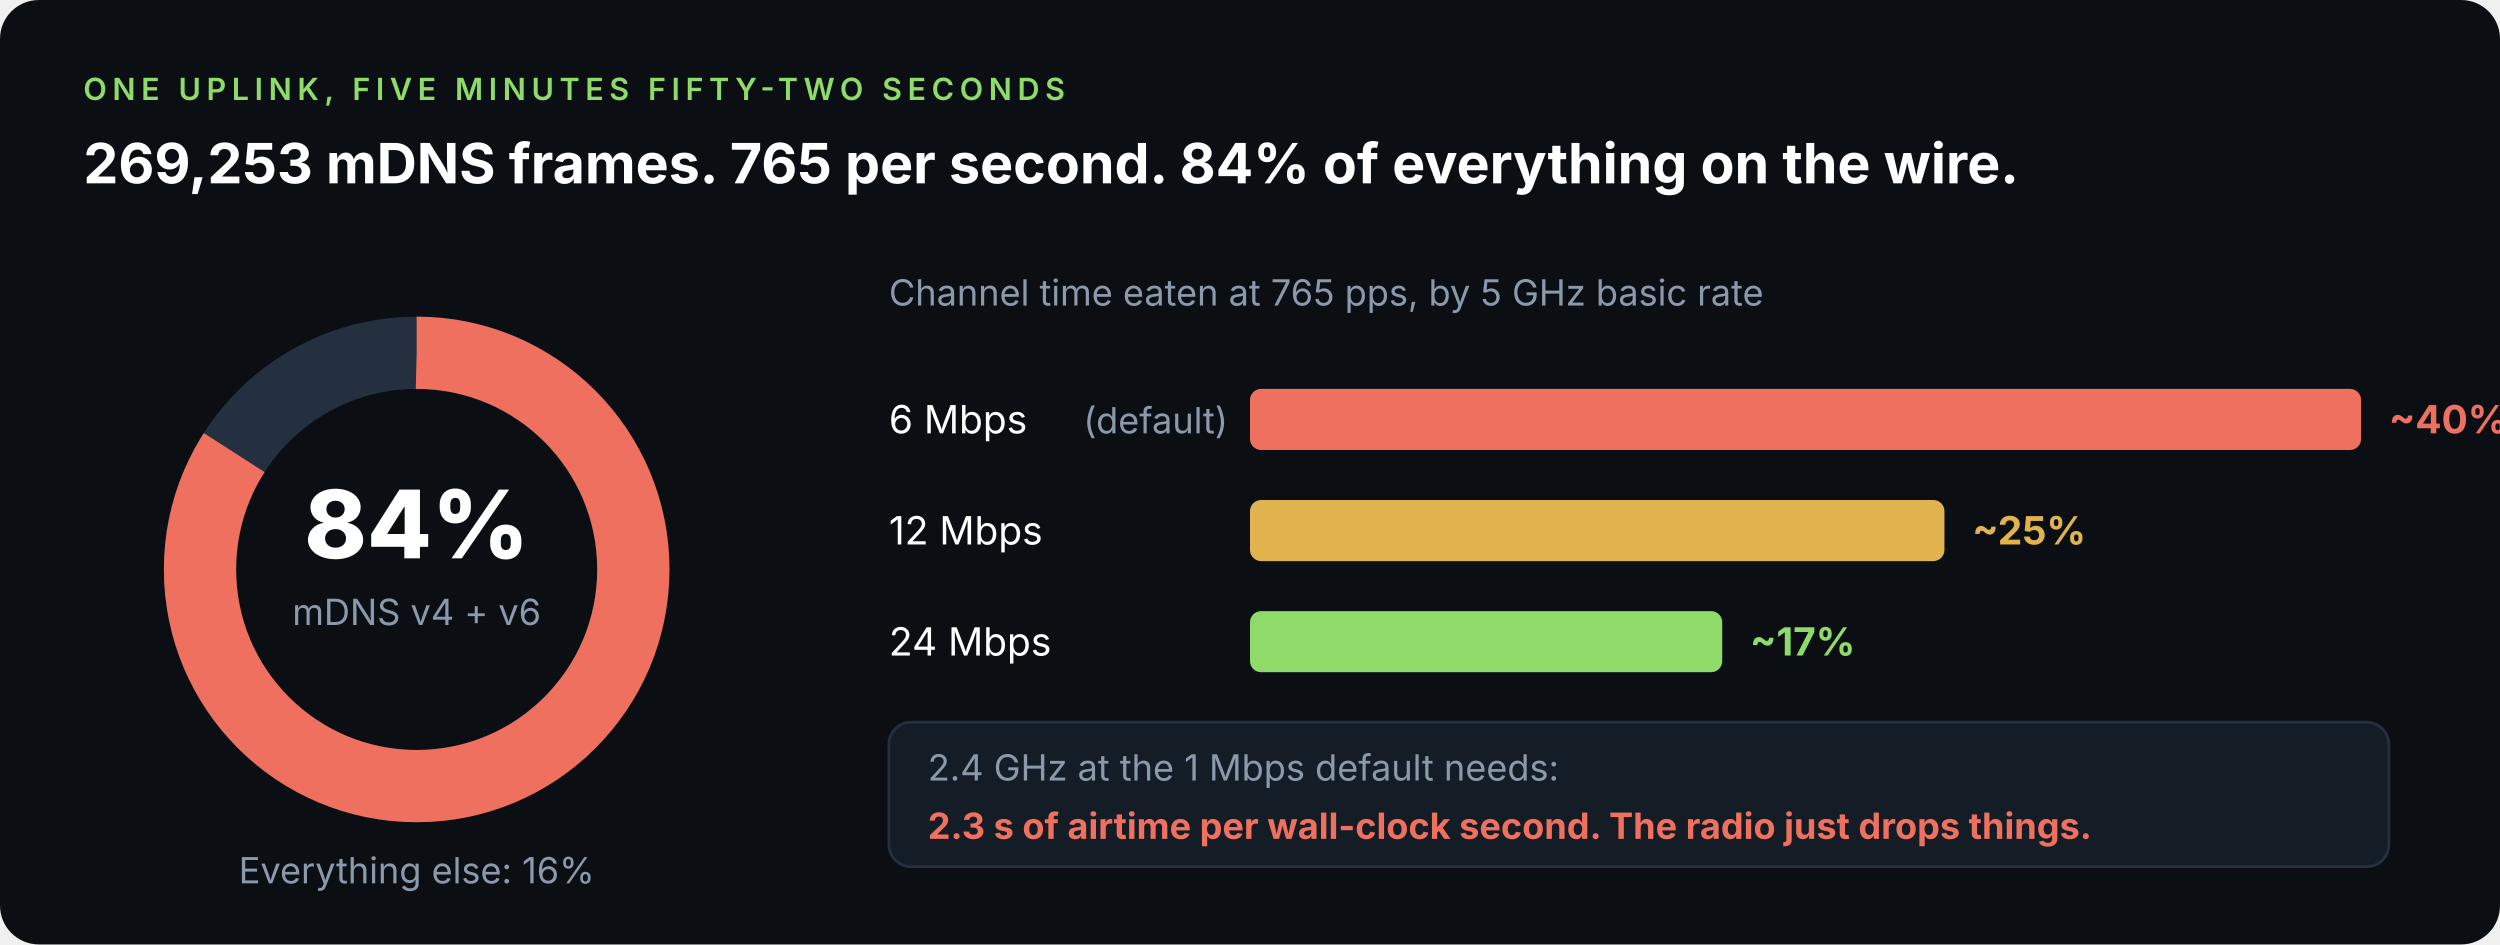
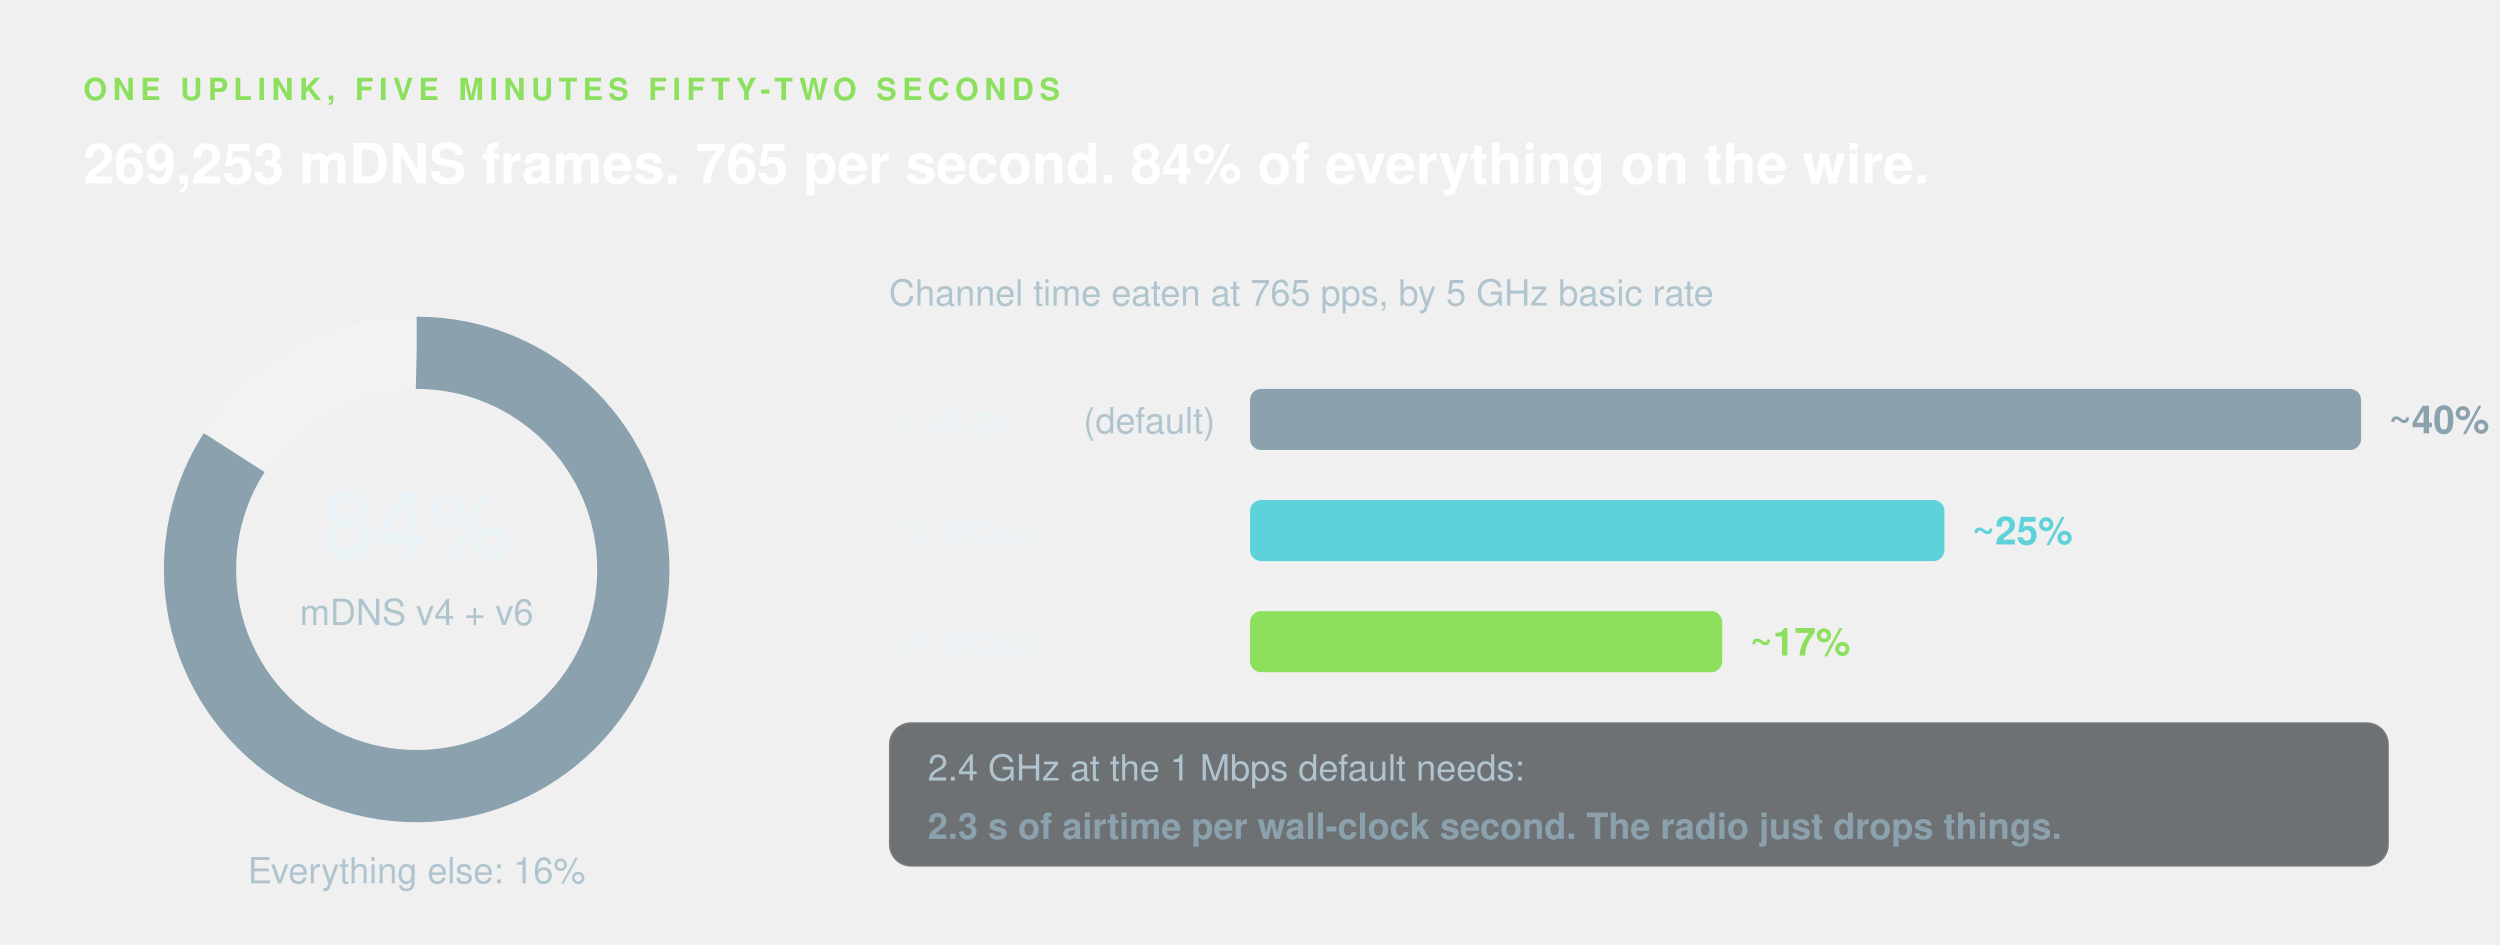
<svg xmlns="http://www.w3.org/2000/svg" viewBox="0 0 900 340" role="img" aria-label="84 percent of uplink frames were mDNS; airtime cost by basic rate">
  <defs>
    <style>
-     .t{font-family:Inter,Segoe UI,system-ui,sans-serif}
-     .lbl{fill:#8A99AB;font-size:13px}.big{fill:#fff;font-size:20px;font-weight:700}
-     .eyebrow{fill:#8FDB69;font-size:11px;letter-spacing:2px;font-weight:600}
-     .mono{font-family:ui-monospace,Menlo,monospace;font-size:12px}
+     .t{font-family:Instrument Sans,-apple-system,Helvetica,sans-serif}
+     .lbl{fill:#B0C4CF;font-size:13px}.big{fill:#fff;font-size:20px;font-weight:700}
+     .eyebrow{fill:#8CE05E;font-size:11px;letter-spacing:2px;font-weight:600}
+     .mono{font-family:JetBrains Mono,ui-monospace,Menlo,monospace;font-size:12px}
  </style>
  </defs>
-   <rect width="900" height="340" rx="14" fill="#0B0F14" />
  <text x="30" y="36" class="t eyebrow">ONE UPLINK, FIVE MINUTES FIFTY-TWO SECONDS</text>
  <text x="30" y="66" class="t big">269,253 mDNS frames. 765 per second. 84% of everything on the wire.</text>
  <g transform="translate(150,205)">
-     <circle r="78" fill="none" stroke="#243040" stroke-width="26" />
-     <circle r="78" fill="none" stroke="#F0705F" stroke-width="26" stroke-dasharray="412 490" transform="rotate(-90)" stroke-linecap="butt" />
-     <text y="-4" text-anchor="middle" class="t" fill="#fff" font-size="34" font-weight="800">84%</text>
+     <circle r="78" fill="none" stroke="rgba(255,255,255,0.12)" stroke-width="26" />
+     <circle r="78" fill="none" stroke="#8BA2AE" stroke-width="26" stroke-dasharray="412 490" transform="rotate(-90)" stroke-linecap="butt" />
+     <text y="-4" text-anchor="middle" class="t" fill="#EAF2F6" font-size="34" font-weight="800">84%</text>
    <text y="20" text-anchor="middle" class="t lbl">mDNS v4 + v6</text>
  </g>
  <text x="150" y="318" text-anchor="middle" class="t lbl">Everything else: 16%</text>
  <g class="t" transform="translate(320,110)">
    <text x="0" y="0" class="lbl">Channel time eaten at 765 pps, by 5 GHz basic rate</text>
    <g transform="translate(0,22)">
-       <text x="0" y="24" fill="#fff" font-size="14">6 Mbps</text>
+       <text x="0" y="24" fill="#EAF2F6" font-size="14">6 Mbps</text>
      <text x="70" y="24" class="lbl" font-size="11">(default)</text>
-       <rect x="130" y="8" width="400" height="22" rx="4" fill="#F0705F" />
-       <text x="540" y="24" fill="#F0705F" font-size="14" font-weight="700">~40%</text>
+       <rect x="130" y="8" width="400" height="22" rx="4" fill="#8BA2AE" />
+       <text x="540" y="24" fill="#8BA2AE" font-size="14" font-weight="700">~40%</text>
    </g>
    <g transform="translate(0,62)">
-       <text x="0" y="24" fill="#fff" font-size="14">12 Mbps</text>
-       <rect x="130" y="8" width="250" height="22" rx="4" fill="#E0B34E" />
-       <text x="390" y="24" fill="#E0B34E" font-size="14" font-weight="700">~25%</text>
+       <text x="0" y="24" fill="#EAF2F6" font-size="14">12 Mbps</text>
+       <rect x="130" y="8" width="250" height="22" rx="4" fill="#5ED2DA" />
+       <text x="390" y="24" fill="#5ED2DA" font-size="14" font-weight="700">~25%</text>
    </g>
    <g transform="translate(0,102)">
-       <text x="0" y="24" fill="#fff" font-size="14">24 Mbps</text>
-       <rect x="130" y="8" width="170" height="22" rx="4" fill="#8FDB69" />
-       <text x="310" y="24" fill="#8FDB69" font-size="14" font-weight="700">~17%</text>
+       <text x="0" y="24" fill="#EAF2F6" font-size="14">24 Mbps</text>
+       <rect x="130" y="8" width="170" height="22" rx="4" fill="#8CE05E" />
+       <text x="310" y="24" fill="#8CE05E" font-size="14" font-weight="700">~17%</text>
    </g>
    <g transform="translate(0,150)">
-       <rect x="0" y="0" width="540" height="52" rx="8" fill="#141C26" stroke="#243040" />
+       <rect x="0" y="0" width="540" height="52" rx="8" fill="rgba(3,10,16,0.55)" stroke="rgba(255,255,255,0.12)" />
      <text x="14" y="21" class="lbl">2.4 GHz at the 1 Mbps default needs:</text>
-       <text x="14" y="42" fill="#F0705F" font-size="13" font-weight="700">2.3 s of airtime per wall-clock second. The radio just drops things.</text>
+       <text x="14" y="42" fill="#8BA2AE" font-size="13" font-weight="700">2.3 s of airtime per wall-clock second. The radio just drops things.</text>
    </g>
  </g>
</svg>
